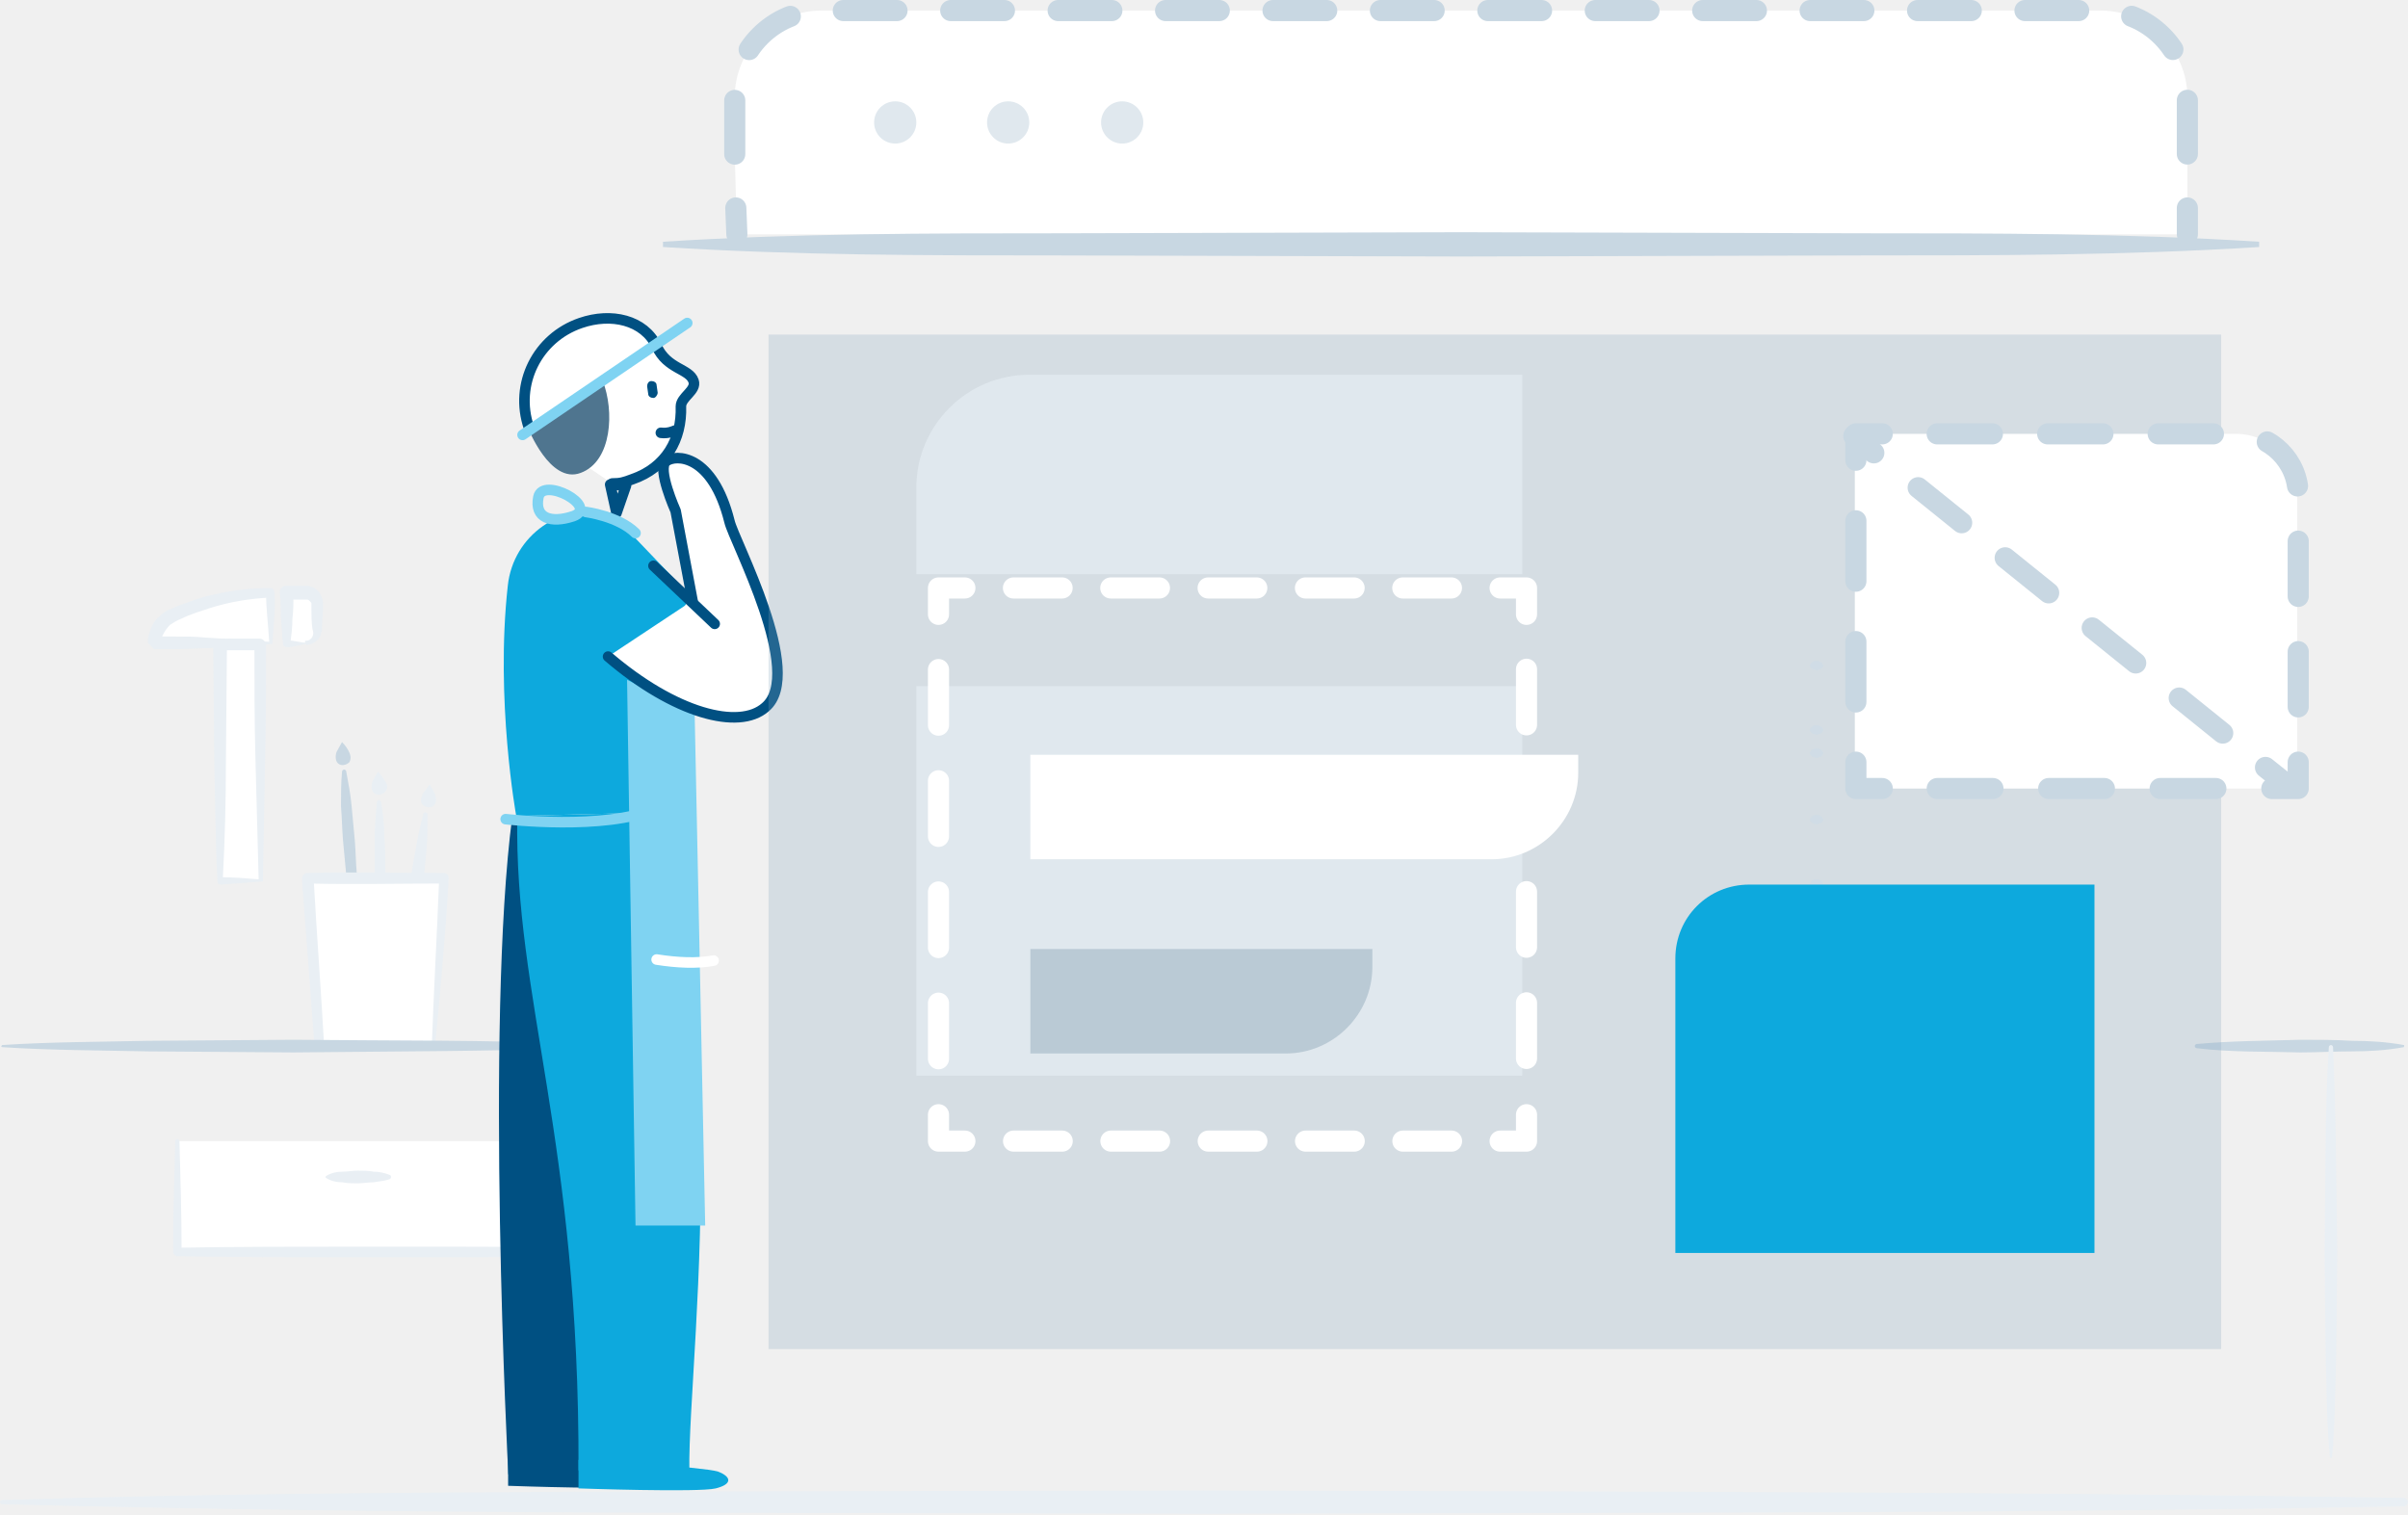
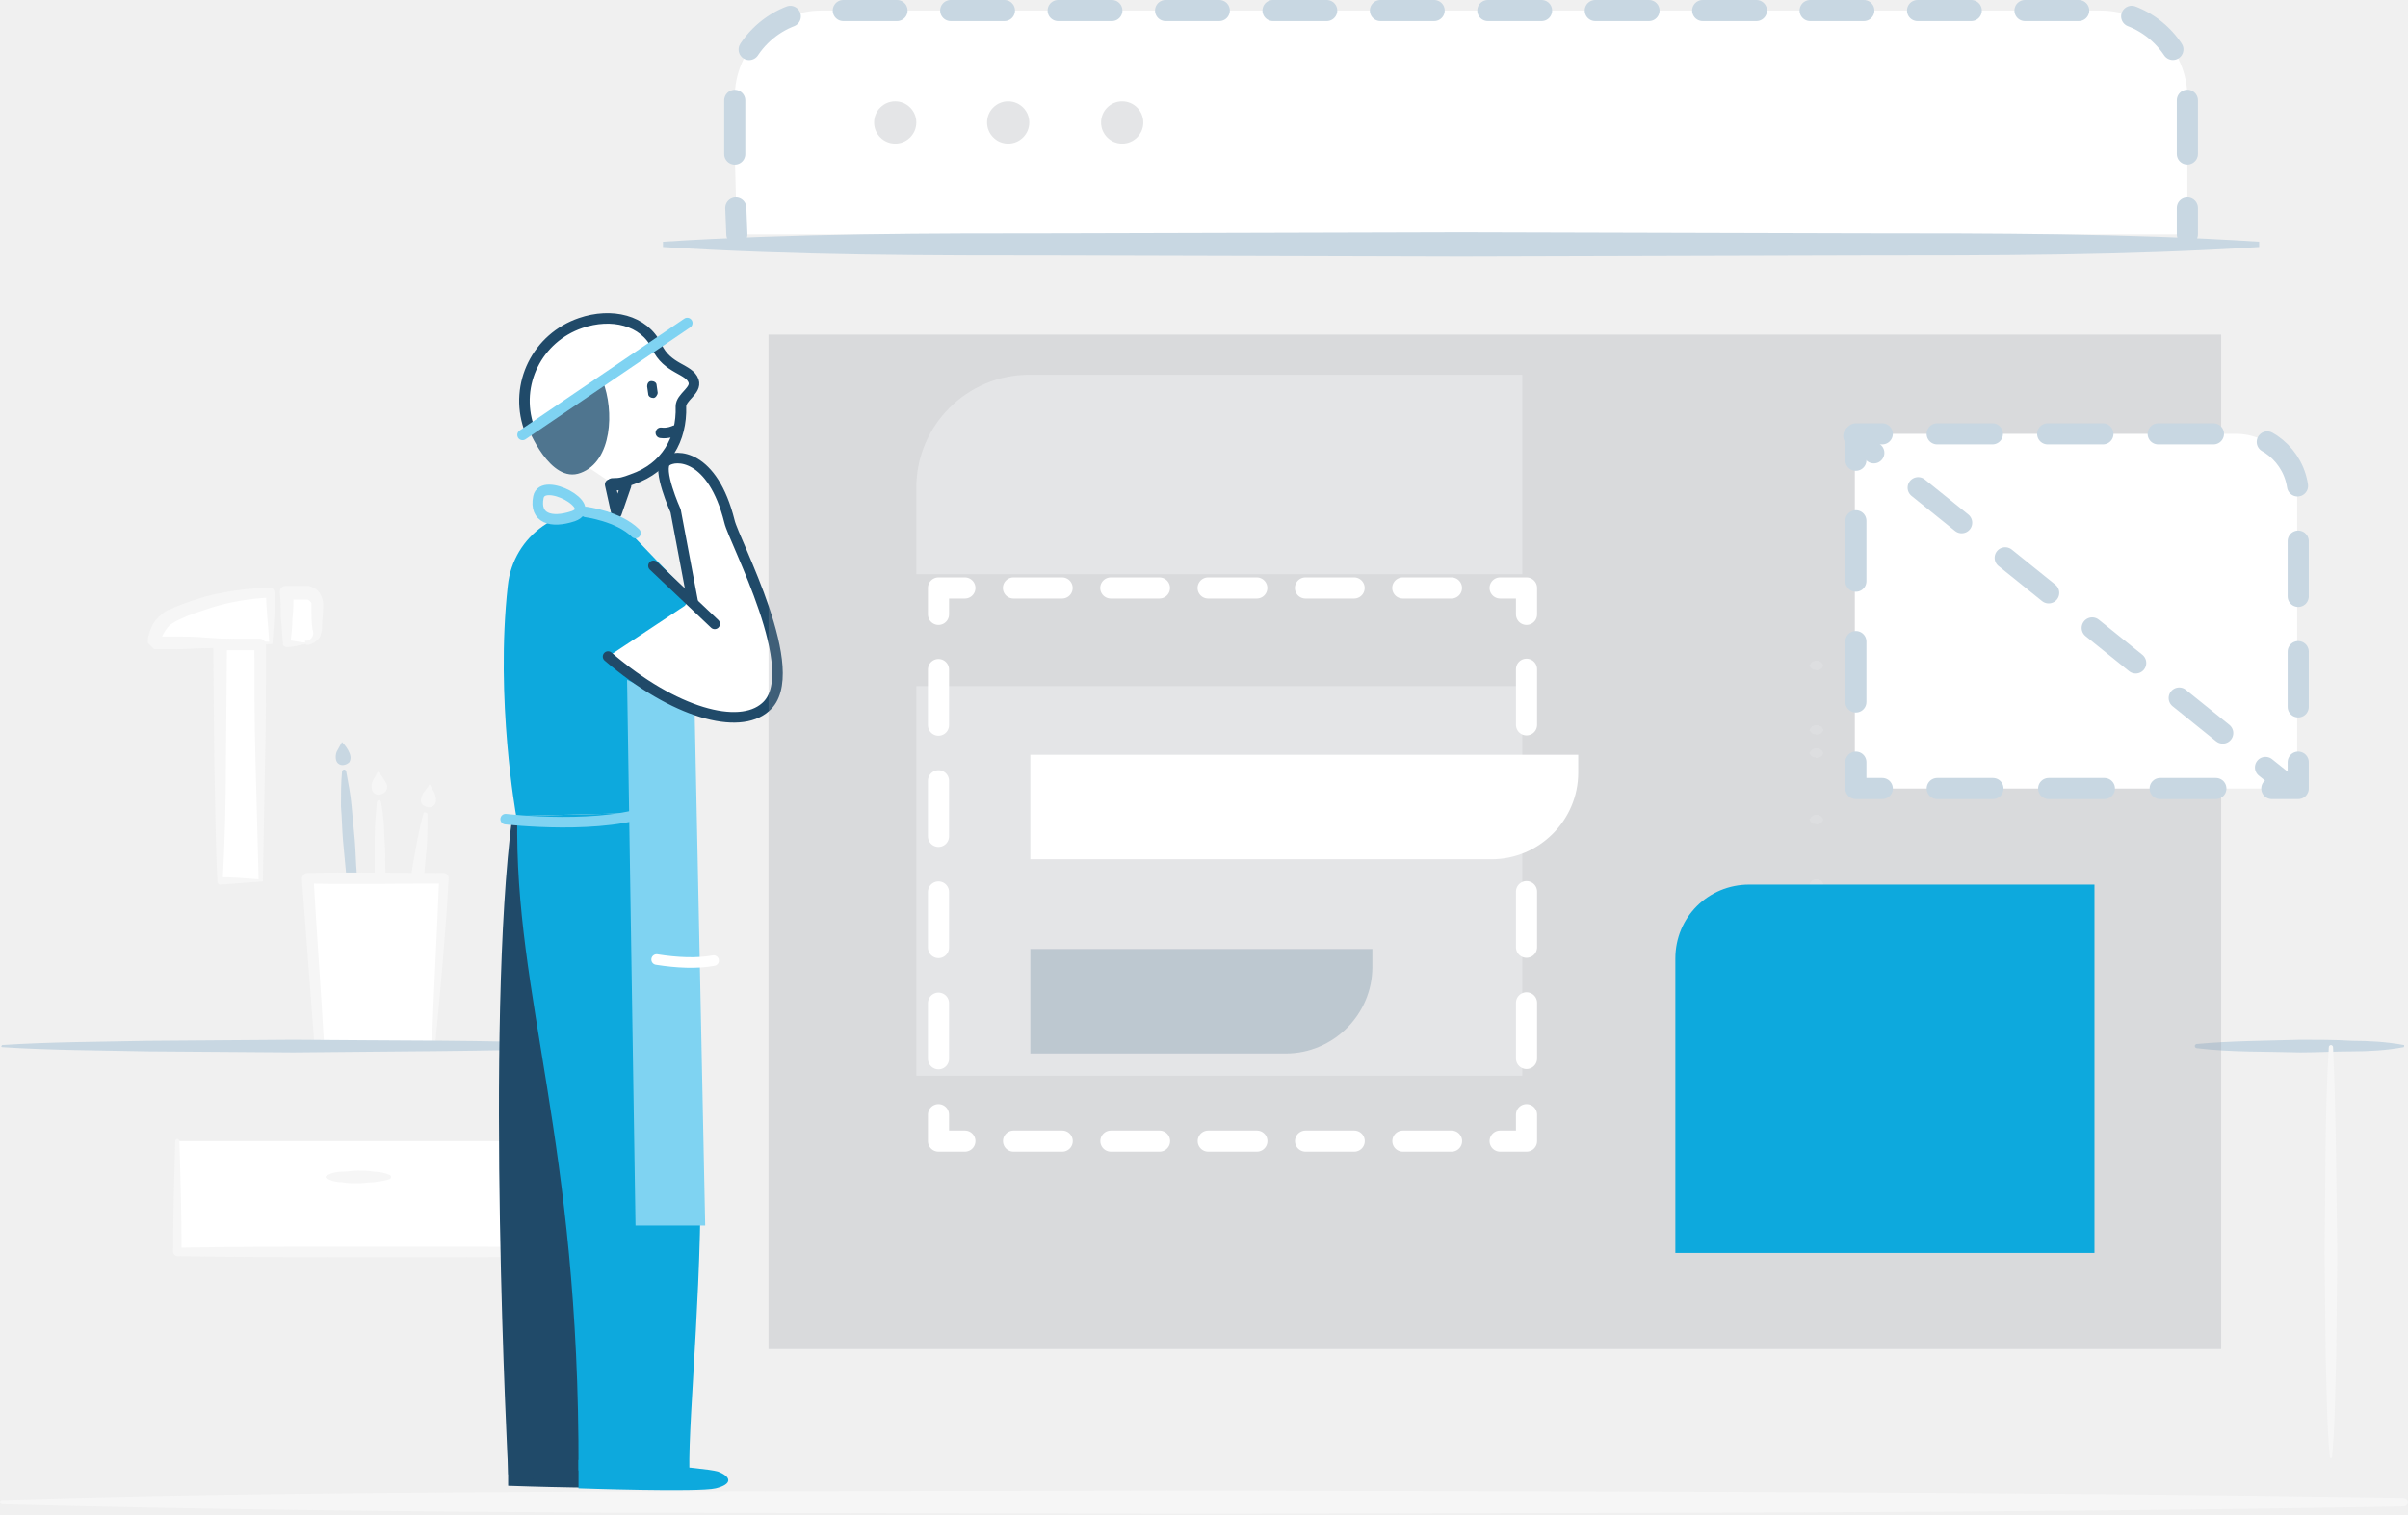
<svg xmlns="http://www.w3.org/2000/svg" version="1.1" id="Layer_1" x="0px" y="0px" viewBox="0 0 228.1 143.5" style="enable-background:new 0 0 228.1 143.5;" xml:space="preserve">
  <style type="text/css">
	.st0{fill:#FFFFFF;}
	.st1{fill:#C8D7E2;}
- 	.st2{fill:#E9EFF4;}
- 	.st3{fill:#FFFFFF;stroke:#005082;stroke-linecap:round;stroke-linejoin:round;stroke-miterlimit:10;}
+ 	.st2{fill:#F6F6F6;}
+ 	.st3{fill:#FFFFFF;stroke:#204A69;stroke-linecap:round;stroke-linejoin:round;stroke-miterlimit:10;}
	.st4{fill:#4F758F;}
- 	.st5{fill:#005082;stroke:#005082;stroke-width:0.735;stroke-miterlimit:10;}
+ 	.st5{fill:#204A69;stroke:#204A69;stroke-width:0.735;stroke-miterlimit:10;}
	.st6{fill:#0DA9DD;}
	.st7{fill:#7FD3F2;}
- 	.st8{fill:none;stroke:#005082;stroke-linecap:round;stroke-linejoin:round;stroke-miterlimit:10;}
+ 	.st8{fill:none;stroke:#204A69;stroke-linecap:round;stroke-linejoin:round;stroke-miterlimit:10;}
	.st9{fill:none;stroke:#7FD3F2;stroke-linecap:round;stroke-linejoin:round;stroke-miterlimit:10;}
	.st10{fill:none;stroke:#FFFFFF;stroke-linecap:round;stroke-linejoin:round;stroke-miterlimit:10;}
- 	.st11{fill:#005082;}
+ 	.st11{fill:#204A69;}
	.st12{fill:none;stroke:#C8D7E2;stroke-width:2;stroke-linecap:round;stroke-linejoin:round;}
	.st13{fill:none;stroke:#C8D7E2;stroke-width:2;stroke-linecap:round;stroke-linejoin:round;stroke-dasharray:5.088,5.088;}
- 	.st14{opacity:0.26;fill:#86A6BD;}
+ 	.st14{opacity:0.26;fill:#969CA1;}
	.st15{fill:none;stroke:#FFFFFF;stroke-width:2;stroke-linecap:round;stroke-linejoin:round;}
	.st16{fill:none;stroke:#FFFFFF;stroke-width:2;stroke-linecap:round;stroke-linejoin:round;stroke-dasharray:4.61,4.61;}
	.st17{fill:none;stroke:#FFFFFF;stroke-width:2;stroke-linecap:round;stroke-linejoin:round;stroke-dasharray:5.267,5.267;}
	.st18{opacity:0.26;fill:#4F758F;}
	.st19{fill:none;stroke:#C8D7E2;stroke-width:2;stroke-linecap:round;stroke-linejoin:round;stroke-dasharray:5.279,5.279;}
	.st20{fill:none;stroke:#C8D7E2;stroke-width:2;stroke-linecap:round;stroke-linejoin:round;stroke-dasharray:5.721,5.721;}
	.st21{fill:none;stroke:#C8D7E2;stroke-width:2;stroke-linecap:round;stroke-linejoin:round;stroke-dasharray:5.234,5.234;}
	.st22{fill:none;stroke:#C8D7E2;stroke-width:2;stroke-linecap:round;stroke-linejoin:round;stroke-dasharray:5.293,5.293;}
</style>
  <g>
    <g>
      <line class="st0" x1="33.5" y1="86.1" x2="32.6" y2="73.1" />
      <path class="st1" d="M33.4,86.1c-0.3-1.1-0.5-2.1-0.6-3.2c-0.1-1.1-0.2-2.2-0.3-3.2c-0.1-1.1-0.1-2.2-0.2-3.3c0-1.1,0-2.2,0.1-3.3    c0-0.1,0.1-0.2,0.2-0.2c0.1,0,0.2,0.1,0.2,0.2c0.2,1.1,0.4,2.1,0.5,3.2c0.1,1.1,0.2,2.2,0.3,3.2c0.1,1.1,0.1,2.2,0.2,3.3    c0,1.1,0,2.2-0.2,3.3C33.6,86.2,33.6,86.2,33.4,86.1C33.5,86.2,33.5,86.2,33.4,86.1z" />
    </g>
    <g>
      <line class="st0" x1="36.2" y1="89" x2="36" y2="76" />
      <path class="st2" d="M36.1,89c-0.3-1.1-0.4-2.2-0.5-3.2c-0.1-1.1-0.1-2.2-0.1-3.2c0-1.1,0-2.2,0-3.3c0-1.1,0.1-2.2,0.2-3.3    c0-0.1,0.1-0.2,0.2-0.2c0.1,0,0.2,0.1,0.2,0.2c0.2,1.1,0.3,2.2,0.3,3.2c0.1,1.1,0.1,2.2,0.1,3.2c0,1.1,0,2.2,0,3.3    c0,1.1-0.1,2.2-0.3,3.3C36.3,89,36.2,89.1,36.1,89C36.1,89,36.1,89,36.1,89z" />
    </g>
    <g>
      <line class="st0" x1="38.7" y1="90" x2="40.4" y2="77.1" />
      <path class="st2" d="M38.6,90c-0.1-1.1-0.1-2.2,0-3.3c0.1-1.1,0.2-2.2,0.3-3.2c0.1-1.1,0.3-2.1,0.5-3.2c0.2-1.1,0.4-2.1,0.7-3.2    c0-0.1,0.1-0.2,0.3-0.1c0.1,0,0.1,0.1,0.1,0.2c0,1.1,0,2.2-0.1,3.3c-0.1,1.1-0.2,2.2-0.3,3.2c-0.1,1.1-0.3,2.1-0.5,3.2    c-0.2,1.1-0.4,2.1-0.8,3.2C38.8,90.1,38.8,90.1,38.6,90C38.7,90.1,38.6,90.1,38.6,90z" />
    </g>
    <g>
      <polygon class="st0" points="41,99.2 30.3,99.2 29.2,83.2 42.1,83.2   " />
      <g>
        <path class="st2" d="M41.2,99.2L41.2,99.2c-3.5,0.2-7.2,0.3-10.9,0.4c-0.2,0-0.4-0.2-0.5-0.4l0,0c-0.4-5.3-0.8-10.6-1.2-15.9     c0-0.3,0.2-0.6,0.5-0.6l0,0l0,0c4.3-0.1,8.6,0,12.9,0l0,0c0.3,0,0.5,0.2,0.5,0.5l0,0C42.2,88.7,41.7,94,41.2,99.2z M40.9,99.1     L40.9,99.1c0.2-5.5,0.5-10.7,0.7-15.9l0.5,0.5c-4.3,0-8.6,0.1-12.9,0l0.5-0.6c0.3,5.3,0.7,10.6,1,15.9l-0.5-0.4     C33.7,98.8,37.2,98.9,40.9,99.1z" />
      </g>
    </g>
    <path class="st1" d="M33.1,72.2L33.1,72.2c-0.3,0.3-0.8,0.4-1.1,0.1h0c-0.3-0.3-0.2-0.9-0.1-1.1c0.1-0.2,0.5-0.9,0.5-0.9   s0.4,0.4,0.6,0.8C33.2,71.5,33.3,71.8,33.1,72.2z" />
    <path class="st2" d="M36.5,75L36.5,75c-0.3,0.3-0.8,0.4-1.1,0.1l0,0c-0.3-0.3-0.2-0.9-0.1-1.1c0.1-0.2,0.5-0.9,0.5-0.9   s0.4,0.4,0.6,0.8C36.7,74.3,36.8,74.6,36.5,75z" />
    <path class="st2" d="M41.1,76.3L41.1,76.3c-0.3,0.3-0.8,0.2-1.1-0.1l0,0c-0.3-0.3,0-0.9,0.1-1.1c0.2-0.2,0.6-0.8,0.6-0.8   s0.3,0.5,0.5,0.9C41.3,75.6,41.4,76,41.1,76.3z" />
  </g>
  <g>
    <line class="st0" x1="227.7" y1="99.1" x2="208.2" y2="99.1" />
    <path class="st1" d="M227.7,99.2c-1.6,0.3-3.3,0.4-4.9,0.4c-1.6,0-3.3,0.1-4.9,0.1c-3.3-0.1-6.5,0-9.8-0.4c-0.1,0-0.2-0.1-0.2-0.2   c0-0.1,0.1-0.2,0.2-0.2c3.3-0.3,6.5-0.3,9.8-0.4c1.6,0,3.3,0,4.9,0.1c1.6,0,3.3,0.1,4.9,0.4C227.7,99,227.8,99,227.7,99.2   C227.8,99.1,227.7,99.2,227.7,99.2z" />
  </g>
  <g>
    <line class="st0" x1="220.8" y1="138.1" x2="220.8" y2="99.1" />
    <path class="st2" d="M220.7,138.1c-0.3-3.2-0.3-6.5-0.4-9.7l-0.1-9.7c0.1-6.5,0-13,0.4-19.5c0-0.1,0.1-0.2,0.2-0.2   c0.1,0,0.2,0.1,0.2,0.2c0.3,6.5,0.3,13,0.4,19.5l-0.1,9.7c-0.1,3.2-0.1,6.5-0.4,9.7C220.8,138.1,220.8,138.1,220.7,138.1   C220.7,138.1,220.7,138.1,220.7,138.1z" />
  </g>
  <g>
    <g>
      <rect x="20.9" y="60.9" class="st0" width="3.8" height="22.5" />
      <path class="st0" d="M25.7,60.9H14.6v0c0-1.2,0.7-2.2,1.7-2.7c1.9-0.9,5.3-2.1,9.3-2.1V60.9z" />
      <path class="st0" d="M29,60.9h-1.8v-4.8H29c0.6,0,1,0.5,1,1v2.8C30,60.5,29.6,60.9,29,60.9z" />
    </g>
    <g>
      <path class="st2" d="M24.9,83.5L24.9,83.5c-1.3,0.1-2.6,0.2-4,0.3c-0.2,0-0.3-0.1-0.3-0.3l0,0c-0.2-3.7-0.2-7.5-0.3-11.2    l-0.1-11.2c0-0.4,0.3-0.6,0.6-0.6h0l3.8,0l0,0c0.3,0,0.6,0.3,0.6,0.6l0,0c0,3.8,0,7.7-0.1,11.4L24.9,83.5z M24.5,83.3L24.5,83.3    L24.2,72c-0.1-3.7-0.1-7.4-0.1-11l0.6,0.6l-3.8,0l0.6-0.6l-0.1,11.2c0,3.7-0.1,7.5-0.3,11.2l-0.3-0.3    C22.1,83.1,23.3,83.2,24.5,83.3z" />
      <path class="st2" d="M25.8,61L25.8,61c-1.9,0.2-3.9,0.3-6,0.4c-1,0-2.1,0.1-3.1,0.1l-1.6,0l-0.4,0l-0.1,0l0,0h0    c-1.3-1.3-0.4-0.4-0.6-0.6l0,0l0,0l0-0.2c0-0.3,0.1-0.6,0.2-0.9c0.2-0.6,0.5-1.1,1-1.5c0.2-0.2,0.5-0.4,0.7-0.5    c0.3-0.1,0.5-0.2,0.7-0.3c1-0.4,1.9-0.7,2.9-1c2-0.5,4-0.8,6.1-0.8l0,0c0.3,0,0.4,0.2,0.4,0.5C26.1,57.8,25.9,59.5,25.8,61z     M25.5,60.8L25.5,60.8c-0.1-1.7-0.3-3.2-0.3-4.7l0.5,0.5c-2,0.1-3.9,0.4-5.8,1c-0.9,0.3-1.9,0.6-2.7,1c-0.5,0.2-0.8,0.4-1.1,0.6    c-0.3,0.3-0.5,0.6-0.7,1c-0.1,0.2-0.1,0.4-0.1,0.6l0,0.1l0,0l0,0c-0.3-0.3,0.6,0.6-0.6-0.6l0,0l0,0l0.1,0l0.4,0l1.4,0    c1,0,1.9,0,2.9,0.1C21.4,60.5,23.4,60.7,25.5,60.8z" />
      <path class="st2" d="M29,61c-0.6,0.1-1.2,0.3-1.8,0.3c-0.2,0-0.4-0.1-0.4-0.3l0-0.1c-0.1-0.8-0.1-1.6-0.2-2.4c0-0.8,0-1.6-0.1-2.4    c0-0.4,0.3-0.6,0.6-0.6h0l1,0l0.5,0c0.2,0,0.3,0,0.6,0c0.5,0.1,1,0.4,1.2,0.9c0.1,0.2,0.2,0.5,0.2,0.7l0,0.5    c0,0.6-0.1,1.3-0.1,1.9c0,0.2,0,0.3-0.1,0.5c0,0.2-0.1,0.4-0.3,0.6c-0.3,0.3-0.7,0.5-1.1,0.5V61z M29,60.7c0.3,0,0.5-0.2,0.6-0.4    c0.1-0.2,0.1-0.4,0-0.7c-0.1-0.6-0.1-1.3-0.1-1.9l0-0.5c0-0.1,0-0.1-0.1-0.2c-0.1-0.1-0.2-0.2-0.3-0.2l-1.9,0l0.6-0.6    c0,0.8,0,1.6-0.1,2.4c0,0.8-0.1,1.6-0.2,2.4l-0.4-0.4c0.6,0.1,1.2,0.2,1.8,0.3V60.7z" />
    </g>
  </g>
  <g>
    <line class="st0" x1="0.2" y1="99.1" x2="55.2" y2="99.1" />
    <path class="st1" d="M0.2,99c4.6-0.3,9.2-0.3,13.8-0.4l13.8-0.1c9.2,0.1,18.3,0,27.5,0.4c0.1,0,0.2,0.1,0.2,0.2   c0,0.1-0.1,0.2-0.2,0.2c-9.2,0.3-18.3,0.3-27.5,0.4L14,99.6c-4.6-0.1-9.2-0.1-13.8-0.4C0.1,99.2,0.1,99.1,0.2,99   C0.1,99,0.1,99,0.2,99z" />
  </g>
  <g>
    <polyline class="st0" points="51.2,108.1 51.2,118.6 16.7,118.6 16.7,108.1  " />
    <path class="st2" d="M51.3,108.1c0.2,3.5,0.3,7,0.4,10.5c0,0.2-0.2,0.4-0.4,0.4l0,0c-2.9,0.1-5.8,0.1-8.6,0.1l-8.6,0   c-5.8,0-11.5,0-17.3-0.1l0,0c-0.2,0-0.4-0.2-0.4-0.4c0-3.5,0.1-7,0.2-10.5c0-0.1,0.1-0.2,0.2-0.2c0.1,0,0.2,0.1,0.2,0.2   c0.1,3.5,0.2,7,0.2,10.5l-0.4-0.4c5.8-0.1,11.5-0.1,17.3-0.1l8.6,0c2.9,0,5.8,0,8.6,0.1l-0.5,0.5c0-3.5,0.2-7,0.4-10.5   C51.1,108,51.2,108,51.3,108.1C51.3,108,51.3,108,51.3,108.1z" />
  </g>
  <path class="st3" d="M58,45.8c0.8,0,1.1-0.1,1.9-0.4c3.2-1.1,4.7-3.8,4.6-6.9c0-0.9,1.5-1.5,1.2-2.4c-0.4-1.2-2.5-1.1-3.5-3.3  c-1.2-2.5-4.3-3.2-7.2-2.2c-4.1,1.4-6.3,5.8-4.9,9.9" />
  <path class="st4" d="M57.1,36.1c1.1,2.8,0.9,7.6-2.1,8.7c-2.9,1.1-5-4.3-5-4.3L57.1,36.1z" />
  <path class="st5" d="M48.9,77.3c-2.6,19.8-0.4,62-0.4,62h9.7l0.9-35.4" />
  <path class="st5" d="M48.5,138.3c2.9,0.1,11.8,0.7,13.2,1.1s1.4,0.7-0.2,1c-1.6,0.4-13,0-13,0V138.3z" />
  <g>
    <path class="st6" d="M64.7,76.9c0,0,1.1,15,1.6,30.4c0.4,12.9-1.1,26.5-1,32H54.8c0.1-31.5-6.1-44.6-5.8-62" />
  </g>
  <g>
    <path class="st6" d="M48.1,55.5c-1.2,10.8,0.8,21.8,0.8,21.8l15.9-0.4l-0.2-9.8l-3.7-2l4.5-8.7l-3-3.1l-4.5-4.7   C53.2,47.5,48.6,50.7,48.1,55.5z" />
  </g>
  <polygon class="st7" points="59.4,64.4 60.2,116.1 66.8,116.1 65.8,67.5 " />
  <path class="st3" d="M57.6,62.2c6.3,5.4,12.4,7,14.9,4.8c3.8-3.2-3-15.8-3.4-17.6c-1.6-6.4-5.1-6.4-6-5.7c-0.9,0.7,0.9,4.7,0.9,4.7  l1.6,8.5" />
  <line class="st8" x1="61.9" y1="53.6" x2="67.7" y2="59.1" />
  <g>
    <path class="st6" d="M54.8,138.3c2.9,0.1,11.8,0.7,13.2,1.1c1.3,0.5,1.4,1.2-0.2,1.6c-1.6,0.4-13,0-13,0V138.3z" />
  </g>
  <polygon class="st8" points="59.3,46 58.4,48.6 57.8,45.9 " />
  <path class="st9" d="M62.1,76.6c-4.8,2.1-14.2,1-14.2,1" />
  <path class="st10" d="M67.6,91c-1.6,0.3-3.5,0.2-5.4-0.1" />
  <path class="st9" d="M54.3,48.9c2.5-0.9-2.9-3.8-3.3-1.8S52.2,49.6,54.3,48.9z" />
  <path class="st9" d="M55.5,48.5c0,0,3.1,0.4,4.7,2" />
  <line class="st9" x1="49.5" y1="41.2" x2="65.1" y2="30.6" />
  <path class="st8" d="M62.6,41c0.7,0.1,1.3-0.2,1.3-0.2" />
  <path class="st11" d="M61.9,37.7L61.9,37.7c-0.2,0-0.5-0.1-0.5-0.4l-0.1-0.7c0-0.2,0.1-0.5,0.4-0.5h0c0.2,0,0.5,0.1,0.5,0.4l0.1,0.7  C62.3,37.4,62.1,37.7,61.9,37.7z" />
  <g>
    <g>
      <line class="st0" x1="172.7" y1="63" x2="171.5" y2="63" />
      <path class="st2" d="M172.7,63.1c-0.1,0.2-0.2,0.3-0.3,0.3c-0.1,0-0.2,0.1-0.3,0.1c-0.2-0.1-0.4,0-0.6-0.3c-0.1-0.1-0.1-0.2,0-0.3    c0.2-0.3,0.4-0.3,0.6-0.3c0.1,0,0.2,0,0.3,0.1c0.1,0,0.2,0.1,0.3,0.3C172.7,63,172.7,63,172.7,63.1z" />
    </g>
    <g>
      <line class="st0" x1="172.7" y1="69.1" x2="171.5" y2="69.1" />
      <path class="st2" d="M172.7,69.2c-0.1,0.2-0.2,0.3-0.3,0.3c-0.1,0-0.2,0.1-0.3,0.1c-0.2-0.1-0.4,0-0.6-0.3c-0.1-0.1-0.1-0.2,0-0.3    c0.2-0.3,0.4-0.3,0.6-0.3c0.1,0,0.2,0,0.3,0.1c0.1,0,0.2,0.1,0.3,0.3C172.7,69.1,172.7,69.1,172.7,69.2z" />
    </g>
    <g>
      <line class="st0" x1="172.7" y1="71.3" x2="171.5" y2="71.3" />
      <path class="st2" d="M172.7,71.4c-0.1,0.2-0.2,0.3-0.3,0.3c-0.1,0-0.2,0.1-0.3,0.1c-0.2-0.1-0.4,0-0.6-0.3c-0.1-0.1-0.1-0.2,0-0.3    c0.2-0.3,0.4-0.3,0.6-0.3c0.1,0,0.2,0,0.3,0.1c0.1,0,0.2,0.1,0.3,0.3C172.7,71.3,172.7,71.3,172.7,71.4z" />
    </g>
    <g>
      <line class="st0" x1="172.7" y1="77.6" x2="171.5" y2="77.6" />
      <path class="st2" d="M172.7,77.7c-0.1,0.2-0.2,0.3-0.3,0.3c-0.1,0-0.2,0.1-0.3,0.1c-0.2-0.1-0.4,0-0.6-0.3c-0.1-0.1-0.1-0.2,0-0.3    c0.2-0.3,0.4-0.3,0.6-0.3c0.1,0,0.2,0,0.3,0.1c0.1,0,0.2,0.1,0.3,0.3C172.7,77.6,172.7,77.7,172.7,77.7z" />
    </g>
    <g>
      <line class="st0" x1="172.7" y1="83.7" x2="171.5" y2="83.7" />
      <path class="st2" d="M172.7,83.8c-0.1,0.2-0.2,0.3-0.3,0.3c-0.1,0-0.2,0.1-0.3,0.1c-0.2-0.1-0.4,0-0.6-0.3c-0.1-0.1-0.1-0.2,0-0.3    c0.2-0.3,0.4-0.3,0.6-0.3c0.1,0,0.2,0,0.3,0.1c0.1,0,0.2,0.1,0.3,0.3C172.7,83.7,172.7,83.7,172.7,83.8z" />
    </g>
    <g>
      <line class="st0" x1="172.7" y1="89.4" x2="171.5" y2="89.4" />
      <path class="st2" d="M172.7,89.5c-0.1,0.2-0.2,0.3-0.3,0.3c-0.1,0-0.2,0.1-0.3,0.1c-0.2-0.1-0.4,0-0.6-0.3c-0.1-0.1-0.1-0.2,0-0.3    c0.2-0.3,0.4-0.3,0.6-0.3c0.1,0,0.2,0,0.3,0.1c0.1,0,0.2,0.1,0.3,0.3C172.7,89.4,172.7,89.4,172.7,89.5z" />
    </g>
  </g>
  <g>
    <line class="st0" x1="30.9" y1="111.5" x2="37" y2="111.5" />
    <path class="st2" d="M30.9,111.4c0.5-0.3,1-0.4,1.5-0.4c0.5,0,1-0.1,1.5-0.1c0.5,0,1,0,1.5,0.1c0.5,0,1,0.1,1.5,0.3   c0.1,0,0.2,0.2,0.1,0.3c0,0.1-0.1,0.1-0.1,0.1c-0.5,0.2-1,0.2-1.5,0.3c-0.5,0-1,0.1-1.5,0.1c-0.5,0-1,0-1.5-0.1   c-0.5,0-1-0.1-1.5-0.4C30.8,111.5,30.8,111.5,30.9,111.4C30.8,111.4,30.9,111.4,30.9,111.4z" />
  </g>
  <g>
    <path class="st2" d="M0.2,142.1c19-0.6,37.9-0.7,56.9-0.8l56.9-0.1c37.9,0.1,75.8,0.1,113.7,0.7c0.2,0,0.4,0.2,0.4,0.4   c0,0.2-0.2,0.4-0.4,0.4c-37.9,0.7-75.8,0.6-113.7,0.7l-56.9-0.1c-19-0.1-37.9-0.3-56.9-0.8c-0.1,0-0.2-0.1-0.2-0.2   C0,142.2,0.1,142.1,0.2,142.1z" />
  </g>
  <g>
    <g>
      <path class="st0" d="M69.8,22.2l-0.2-7.8V9.2c0-4.5,3.7-8.2,8.2-8.2H199c4.5,0,8.2,3.7,8.2,8.2v13" />
      <g>
        <line class="st12" x1="69.8" y1="22.2" x2="69.7" y2="19.7" />
        <path class="st13" d="M69.6,14.6l0-0.2V9.2c0-4.5,3.7-8.2,8.2-8.2H199c4.5,0,8.2,3.7,8.2,8.2v7.9" />
        <line class="st12" x1="207.2" y1="19.7" x2="207.2" y2="22.2" />
      </g>
    </g>
    <g>
      <line class="st0" x1="214" y1="23.2" x2="62.7" y2="23.2" />
      <path class="st1" d="M214,23.4c-12.6,0.8-25.2,0.8-37.8,0.8l-37.8,0.1l-37.8-0.1c-12.6,0-25.2,0-37.8-0.8v-0.5    c12.6-0.8,25.2-0.8,37.8-0.8l37.8-0.1l37.8,0.1c12.6,0,25.2,0,37.8,0.8V23.4z" />
    </g>
    <rect x="86.8" y="65" class="st0" width="57.4" height="36.9" />
    <g>
      <path class="st0" d="M144.2,54.4H86.8v-8.2c0-5.9,4.8-10.7,10.7-10.7h46.7V54.4z" />
    </g>
    <path class="st0" d="M135.2,73.3c-7,0-9.4,3.2-10.9,5.9c-1.4,2.5-4.5,5.9-9.3,7.2c-4.8,1.3-6.8,4.1-6.8,6.8h27.2L135.2,73.3z" />
    <polygon class="st14" points="72.8,127.8 72.8,31.7 210.4,31.7 210.4,127.8 107.4,127.8  " />
    <g>
      <g>
        <polyline class="st15" points="144.6,105.6 144.6,108.1 142.1,108.1    " />
        <line class="st16" x1="137.5" y1="108.1" x2="93.7" y2="108.1" />
        <polyline class="st15" points="91.4,108.1 88.9,108.1 88.9,105.6    " />
        <line class="st17" x1="88.9" y1="100.3" x2="88.9" y2="60.8" />
        <polyline class="st15" points="88.9,58.2 88.9,55.7 91.4,55.7    " />
        <line class="st16" x1="96" y1="55.7" x2="139.8" y2="55.7" />
        <polyline class="st15" points="142.1,55.7 144.6,55.7 144.6,58.2    " />
        <line class="st17" x1="144.6" y1="63.4" x2="144.6" y2="102.9" />
      </g>
    </g>
    <path class="st0" d="M141.3,81.4H97.6v-9.9h51.9v1.7C149.5,77.7,145.8,81.4,141.3,81.4z" />
    <path class="st18" d="M121.8,99.8H97.6v-9.9H130v1.7C130,96.1,126.3,99.8,121.8,99.8z" />
    <g>
      <path class="st6" d="M198.4,118.7h-39.7V90.8c0-3.9,3.1-7,7-7h32.7V118.7z" />
      <g>
        <g>
          <path class="st0" d="M217.7,74.7h-42V41.1h36.1c3.2,0,5.8,2.6,5.8,5.8V74.7z" />
          <g>
            <polyline class="st12" points="217.7,72.2 217.7,74.7 215.2,74.7      " />
            <line class="st19" x1="209.9" y1="74.7" x2="180.9" y2="74.7" />
            <polyline class="st12" points="178.3,74.7 175.8,74.7 175.8,72.2      " />
            <line class="st20" x1="175.8" y1="66.5" x2="175.8" y2="46.5" />
            <polyline class="st12" points="175.8,43.6 175.8,41.1 178.3,41.1      " />
            <path class="st21" d="M183.5,41.1h28.4c3.2,0,5.8,2.6,5.8,5.8v22.7" />
          </g>
        </g>
        <g>
          <line class="st0" x1="175.6" y1="41.3" x2="216.6" y2="74.3" />
          <g>
            <line class="st12" x1="175.6" y1="41.3" x2="177.5" y2="42.9" />
            <line class="st22" x1="181.7" y1="46.2" x2="212.6" y2="71.1" />
            <line class="st12" x1="214.6" y1="72.7" x2="216.6" y2="74.3" />
          </g>
        </g>
      </g>
    </g>
    <circle class="st14" cx="84.8" cy="11.6" r="2" />
    <circle class="st14" cx="95.5" cy="11.6" r="2" />
    <circle class="st14" cx="106.3" cy="11.6" r="2" />
  </g>
</svg>
